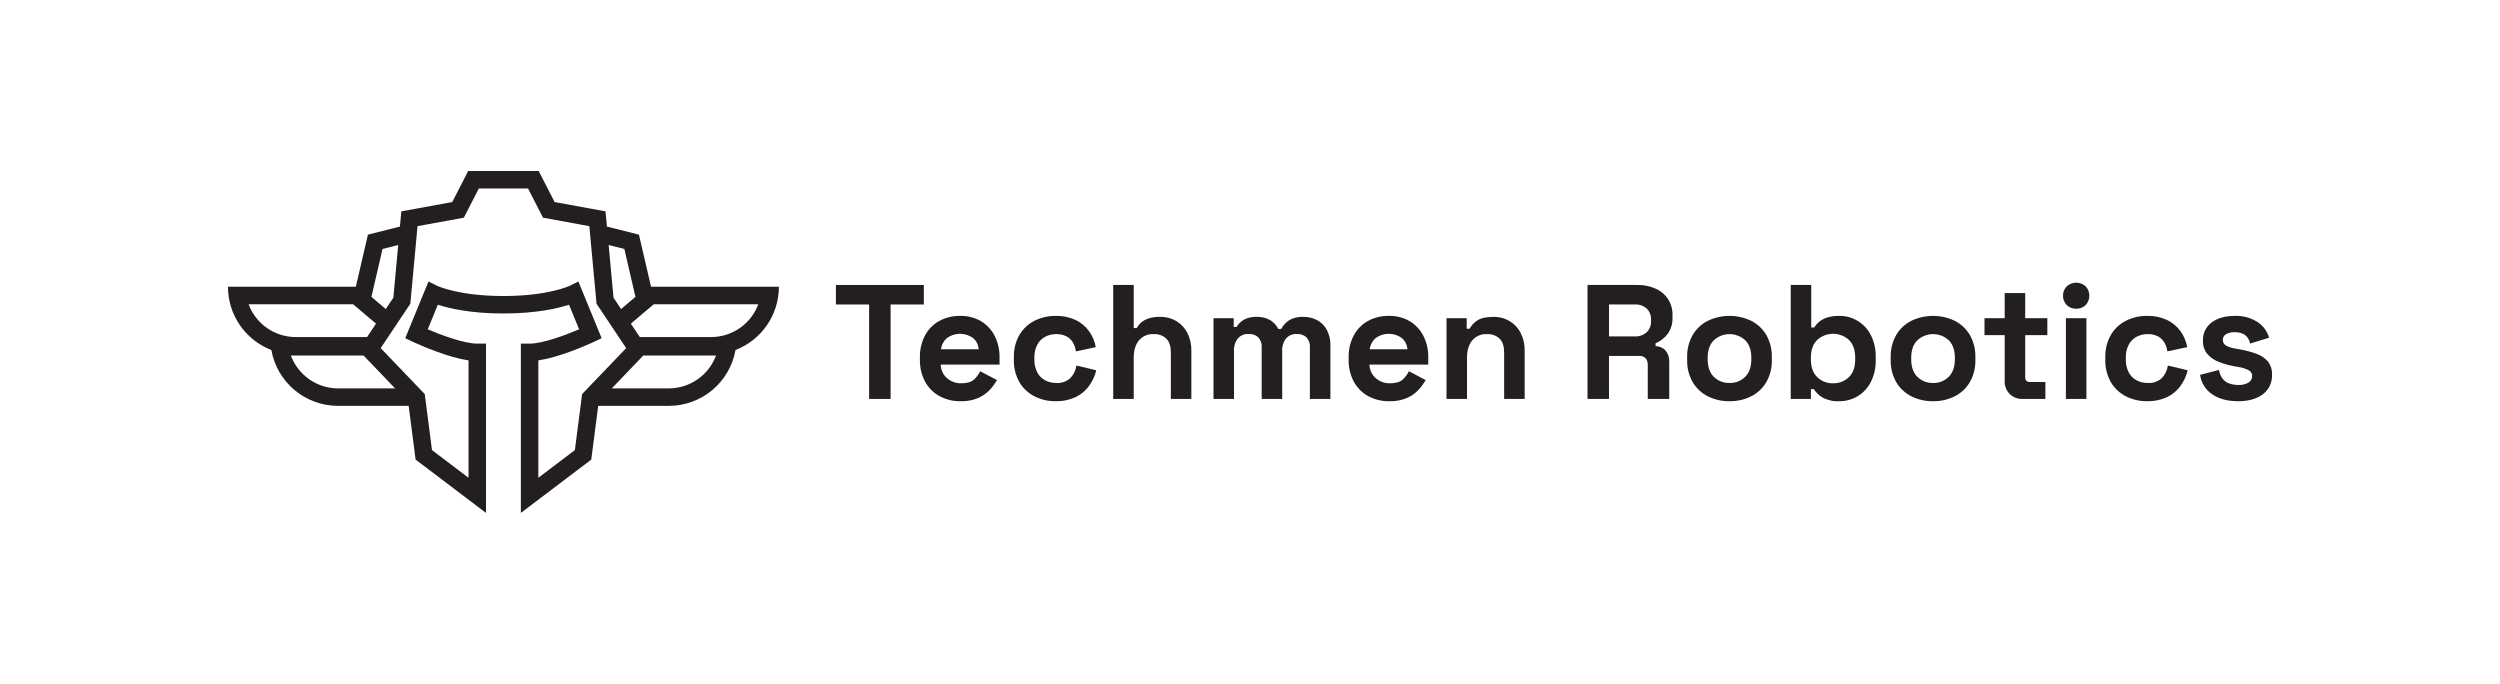
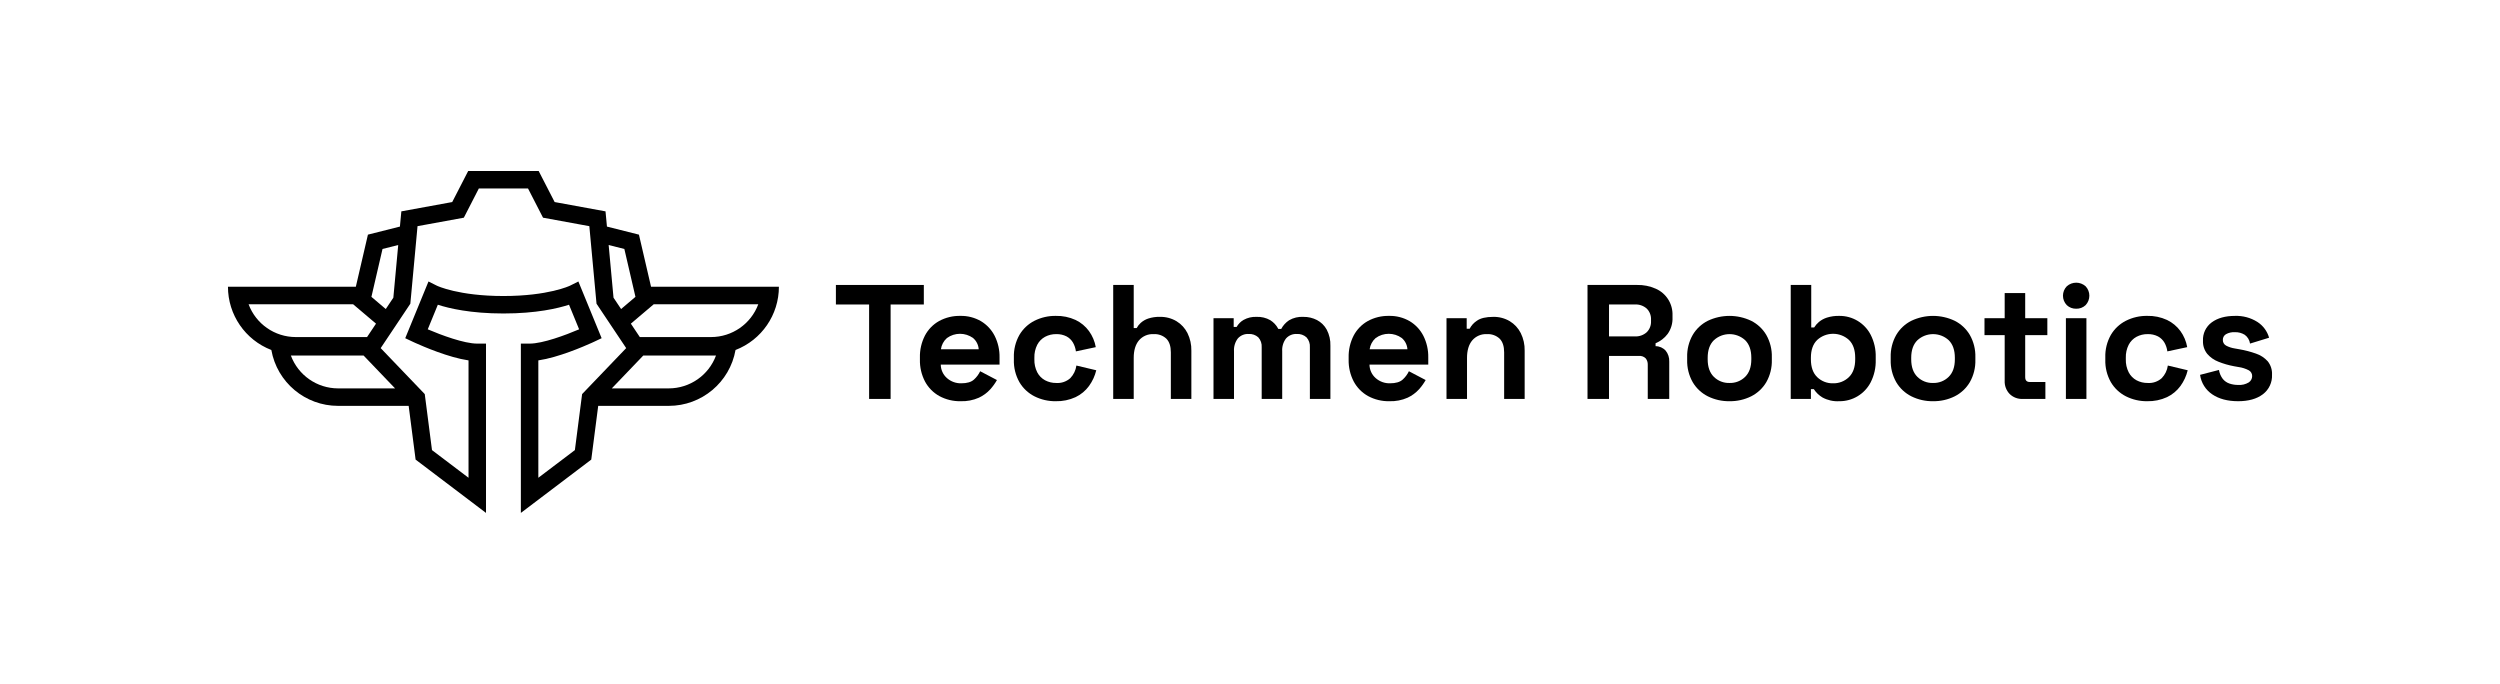
<svg xmlns="http://www.w3.org/2000/svg" width="1049.669" height="287.139" viewBox="0 0 1049.669 287.139">
-   <path d="M273.352,120.4l-5.081-21.881-13.435-3.384-.6-6.392-21.359-3.907-6.713-13.05H196.583l-6.713,13.05-21.359,3.907-.6,6.392L154.48,98.518,149.4,120.4H95.713a28.468,28.468,0,0,0,18.213,26.55,28.447,28.447,0,0,0,28.008,23.459h29.649l2.916,22.56,29.558,22.386V144.271h-3.668c-5.539,0-15.086-3.568-20.791-6l4.237-10.326c4.632,1.513,13.683,3.677,27.54,3.677s22.909-2.164,27.54-3.677l4.237,10.326c-5.7,2.43-15.251,6-20.79,6h-3.668v71.083l29.557-22.386,2.917-22.56h29.649a28.447,28.447,0,0,0,28.008-23.459,28.468,28.468,0,0,0,18.213-26.55Zm-11.207-15.865,3.889,16.764.77,3.338-6.025,5.117-3.183-4.768-2.045-22.111ZM156.717,121.3l3.889-16.764,6.593-1.66-2.045,22.111-3.182,4.768-6.025-5.117Zm-52.347,6.438h43.883l9.62,8.153-3.76,5.631H124.179A21.156,21.156,0,0,1,104.37,127.736Zm37.564,35.335a21.173,21.173,0,0,1-19.809-13.793h30.539l13.215,13.793Zm104.767,0-2.292,2.394-.642,4.943-2.394,18.571L226.03,200.6V151.314c8.337-1.21,19-5.823,22.377-7.346.6-.266.963-.44,1.055-.486L252.607,142l-9.766-23.817-2.733,1.375-.807.4c-.065.037-9.043,4.329-27.926,4.329S183.514,120,183.45,119.959l-.807-.4-2.733-1.375L170.143,142l3.146,1.485c.092.046.458.22,1.055.486,3.374,1.523,14.04,6.136,22.376,7.346V200.6l-15.342-11.619-2.394-18.571-.642-4.943-2.293-2.394-13.224-13.793-2.99-3.118,3.1-4.64.688-1.027,4.081-6.108,4.585-6.869,2.394-25.8.624-6.759,3.154-.577L194.749,91.4l6.309-12.28h20.635L228,91.4l16.287,2.981,3.155.577.624,6.759,2.393,25.8,4.586,6.869,4.081,6.108.688,1.027,3.1,4.64-2.989,3.118Zm34.116,0H256.872l13.215-13.793h30.539A21.173,21.173,0,0,1,280.817,163.071Zm17.755-21.551H268.638l-3.76-5.631,9.62-8.153h43.883A21.156,21.156,0,0,1,298.572,141.52Z" fill="#231f20" />
+   <path d="M273.352,120.4l-5.081-21.881-13.435-3.384-.6-6.392-21.359-3.907-6.713-13.05H196.583l-6.713,13.05-21.359,3.907-.6,6.392L154.48,98.518,149.4,120.4H95.713a28.468,28.468,0,0,0,18.213,26.55,28.447,28.447,0,0,0,28.008,23.459h29.649l2.916,22.56,29.558,22.386V144.271h-3.668c-5.539,0-15.086-3.568-20.791-6l4.237-10.326c4.632,1.513,13.683,3.677,27.54,3.677s22.909-2.164,27.54-3.677l4.237,10.326c-5.7,2.43-15.251,6-20.79,6h-3.668v71.083l29.557-22.386,2.917-22.56h29.649a28.447,28.447,0,0,0,28.008-23.459,28.468,28.468,0,0,0,18.213-26.55Zm-11.207-15.865,3.889,16.764.77,3.338-6.025,5.117-3.183-4.768-2.045-22.111ZM156.717,121.3l3.889-16.764,6.593-1.66-2.045,22.111-3.182,4.768-6.025-5.117Zm-52.347,6.438h43.883l9.62,8.153-3.76,5.631H124.179A21.156,21.156,0,0,1,104.37,127.736Zm37.564,35.335a21.173,21.173,0,0,1-19.809-13.793h30.539l13.215,13.793Zm104.767,0-2.292,2.394-.642,4.943-2.394,18.571L226.03,200.6V151.314c8.337-1.21,19-5.823,22.377-7.346.6-.266.963-.44,1.055-.486L252.607,142l-9.766-23.817-2.733,1.375-.807.4c-.065.037-9.043,4.329-27.926,4.329S183.514,120,183.45,119.959l-.807-.4-2.733-1.375L170.143,142l3.146,1.485c.092.046.458.22,1.055.486,3.374,1.523,14.04,6.136,22.376,7.346V200.6l-15.342-11.619-2.394-18.571-.642-4.943-2.293-2.394-13.224-13.793-2.99-3.118,3.1-4.64.688-1.027,4.081-6.108,4.585-6.869,2.394-25.8.624-6.759,3.154-.577L194.749,91.4l6.309-12.28h20.635L228,91.4l16.287,2.981,3.155.577.624,6.759,2.393,25.8,4.586,6.869,4.081,6.108.688,1.027,3.1,4.64-2.989,3.118Zm34.116,0H256.872l13.215-13.793h30.539A21.173,21.173,0,0,1,280.817,163.071Zm17.755-21.551H268.638l-3.76-5.631,9.62-8.153h43.883A21.156,21.156,0,0,1,298.572,141.52Z" fill="#000000" />
  <g>
-     <path d="M364.913,167.5V127.845H350.966v-8.2h36.918v8.2H373.938V167.5Z" fill="#231f20" />
-     <path d="M403.335,168.455a18.022,18.022,0,0,1-8.922-2.153,15.159,15.159,0,0,1-6.015-6.085,18.976,18.976,0,0,1-2.155-9.264v-.82a19.228,19.228,0,0,1,2.121-9.264,14.99,14.99,0,0,1,5.947-6.085,17.829,17.829,0,0,1,8.888-2.153,16.515,16.515,0,0,1,8.682,2.222,15.269,15.269,0,0,1,5.743,6.153,19.451,19.451,0,0,1,2.051,9.127v2.939H394.994a7.664,7.664,0,0,0,2.6,5.675,8.731,8.731,0,0,0,6.016,2.188q3.623,0,5.333-1.573a11.066,11.066,0,0,0,2.6-3.487l7.042,3.692a21.834,21.834,0,0,1-2.768,3.863,14.99,14.99,0,0,1-4.821,3.555A17.431,17.431,0,0,1,403.335,168.455Zm-8.272-21.809h15.861a6.767,6.767,0,0,0-2.358-4.717,9.353,9.353,0,0,0-10.973,0A7.634,7.634,0,0,0,395.063,146.646Z" fill="#231f20" />
-     <path d="M443.261,168.455a19.272,19.272,0,0,1-8.922-2.051,15.432,15.432,0,0,1-6.323-5.948,18.088,18.088,0,0,1-2.325-9.435v-.957a18.084,18.084,0,0,1,2.325-9.434,15.426,15.426,0,0,1,6.323-5.948,19.259,19.259,0,0,1,8.922-2.051,18.785,18.785,0,0,1,8.341,1.709,14.941,14.941,0,0,1,5.64,4.683,16.3,16.3,0,0,1,2.837,6.734l-8.34,1.778a9.833,9.833,0,0,0-1.231-3.692,6.906,6.906,0,0,0-2.7-2.6,8.933,8.933,0,0,0-4.342-.957,9.675,9.675,0,0,0-4.682,1.128,8.021,8.021,0,0,0-3.283,3.35,11.335,11.335,0,0,0-1.2,5.435v.684a11.332,11.332,0,0,0,1.2,5.435,8.015,8.015,0,0,0,3.283,3.35,9.675,9.675,0,0,0,4.682,1.128,8.013,8.013,0,0,0,5.914-2.017,9.471,9.471,0,0,0,2.564-5.3l8.34,1.983a18.735,18.735,0,0,1-3.042,6.6,14.951,14.951,0,0,1-5.64,4.683A18.785,18.785,0,0,1,443.261,168.455Z" fill="#231f20" />
-     <path d="M467.4,167.5V119.642h8.613v18.116h1.232a7.952,7.952,0,0,1,1.709-2.188,9.039,9.039,0,0,1,3.11-1.811,14.509,14.509,0,0,1,4.957-.718,13.075,13.075,0,0,1,6.938,1.812,12.344,12.344,0,0,1,4.616,4.991,15.969,15.969,0,0,1,1.64,7.418V167.5H491.6V147.945q0-3.828-1.88-5.743a7.19,7.19,0,0,0-5.367-1.914,7.555,7.555,0,0,0-6.152,2.632q-2.19,2.633-2.189,7.35V167.5Z" fill="#231f20" />
-     <path d="M509.509,167.5v-33.91h8.477v3.691h1.231a7.791,7.791,0,0,1,2.94-2.973,10.186,10.186,0,0,1,5.4-1.265,10.658,10.658,0,0,1,5.81,1.4,9.408,9.408,0,0,1,3.351,3.659h1.231a9.978,9.978,0,0,1,3.281-3.624,10.669,10.669,0,0,1,6.016-1.436,12.182,12.182,0,0,1,5.708,1.333,9.976,9.976,0,0,1,4.1,4.034,13.6,13.6,0,0,1,1.538,6.8V167.5h-8.614V145.825a5.629,5.629,0,0,0-1.436-4.2,5.538,5.538,0,0,0-4.034-1.4,5.653,5.653,0,0,0-4.546,1.88,8.029,8.029,0,0,0-1.606,5.367V167.5h-8.615V145.825a5.628,5.628,0,0,0-1.435-4.2,5.541,5.541,0,0,0-4.034-1.4,5.653,5.653,0,0,0-4.546,1.88,8.024,8.024,0,0,0-1.608,5.367V167.5Z" fill="#231f20" />
-     <path d="M583.343,168.455a18.019,18.019,0,0,1-8.922-2.153,15.159,15.159,0,0,1-6.015-6.085,18.976,18.976,0,0,1-2.155-9.264v-.82a19.228,19.228,0,0,1,2.12-9.264,15,15,0,0,1,5.948-6.085,17.823,17.823,0,0,1,8.887-2.153,16.516,16.516,0,0,1,8.683,2.222,15.269,15.269,0,0,1,5.743,6.153,19.463,19.463,0,0,1,2.051,9.127v2.939H575a7.664,7.664,0,0,0,2.6,5.675,8.729,8.729,0,0,0,6.016,2.188q3.623,0,5.333-1.573a11.081,11.081,0,0,0,2.6-3.487l7.042,3.692a21.834,21.834,0,0,1-2.768,3.863A14.99,14.99,0,0,1,591,166.985,17.434,17.434,0,0,1,583.343,168.455Zm-8.272-21.809h15.861a6.771,6.771,0,0,0-2.358-4.717,9.353,9.353,0,0,0-10.973,0A7.634,7.634,0,0,0,575.071,146.646Z" fill="#231f20" />
-     <path d="M607.34,167.5v-33.91h8.477v4.444h1.231a8.966,8.966,0,0,1,3.076-3.385q2.256-1.6,6.837-1.606a13.081,13.081,0,0,1,6.939,1.812,12.348,12.348,0,0,1,4.615,4.991,15.957,15.957,0,0,1,1.641,7.418V167.5h-8.615V147.945q0-3.828-1.88-5.743a7.189,7.189,0,0,0-5.367-1.914,7.557,7.557,0,0,0-6.152,2.632q-2.19,2.633-2.189,7.35V167.5Z" fill="#231f20" />
-     <path d="M666.544,167.5V119.642h20.784a18.349,18.349,0,0,1,7.863,1.572,11.775,11.775,0,0,1,7.041,11.212v.82a11.13,11.13,0,0,1-2.051,6.974,12.058,12.058,0,0,1-5.059,3.9v1.231a5.692,5.692,0,0,1,4.239,1.881,6.819,6.819,0,0,1,1.5,4.614V167.5H691.84V153.141a4.028,4.028,0,0,0-.854-2.666,3.5,3.5,0,0,0-2.837-1.026h-12.58V167.5Zm9.025-26.253h10.8A6.949,6.949,0,0,0,691.4,139.5a6.113,6.113,0,0,0,1.811-4.615V134.2a6.17,6.17,0,0,0-1.777-4.614,6.921,6.921,0,0,0-5.059-1.744h-10.8Z" fill="#231f20" />
-     <path d="M726.159,168.455a19.774,19.774,0,0,1-9.092-2.051,15.375,15.375,0,0,1-6.358-5.948,17.956,17.956,0,0,1-2.325-9.366V150a17.956,17.956,0,0,1,2.325-9.366,15.369,15.369,0,0,1,6.358-5.948,21.18,21.18,0,0,1,18.185,0,15.377,15.377,0,0,1,6.359,5.948A17.975,17.975,0,0,1,743.935,150v1.094a17.975,17.975,0,0,1-2.324,9.366,15.384,15.384,0,0,1-6.359,5.948A19.776,19.776,0,0,1,726.159,168.455Zm0-7.657a8.961,8.961,0,0,0,6.564-2.564q2.6-2.564,2.6-7.349V150.2q0-4.783-2.564-7.349a9.725,9.725,0,0,0-13.16,0q-2.6,2.564-2.6,7.349v.684q0,4.785,2.6,7.349A8.956,8.956,0,0,0,726.159,160.8Z" fill="#231f20" />
-     <path d="M772.24,168.455a13.107,13.107,0,0,1-7.042-1.572,11.1,11.1,0,0,1-3.623-3.487h-1.232v4.1h-8.476V119.642h8.613v17.842h1.231a9.97,9.97,0,0,1,2.017-2.324,10.1,10.1,0,0,1,3.349-1.811,16.01,16.01,0,0,1,5.163-.718,14.666,14.666,0,0,1,13.194,7.931A19.5,19.5,0,0,1,787.553,150v1.094a19.506,19.506,0,0,1-2.119,9.434,14.671,14.671,0,0,1-13.194,7.931Zm-2.6-7.52a9.2,9.2,0,0,0,6.632-2.564q2.665-2.564,2.666-7.486V150.2q0-4.923-2.632-7.486a9.9,9.9,0,0,0-13.3,0q-2.666,2.564-2.667,7.486v.684q0,4.922,2.667,7.486A9.191,9.191,0,0,0,769.641,160.935Z" fill="#231f20" />
-     <path d="M811.617,168.455a19.774,19.774,0,0,1-9.092-2.051,15.375,15.375,0,0,1-6.358-5.948,17.956,17.956,0,0,1-2.325-9.366V150a17.956,17.956,0,0,1,2.325-9.366,15.369,15.369,0,0,1,6.358-5.948,21.18,21.18,0,0,1,18.185,0,15.377,15.377,0,0,1,6.359,5.948A17.975,17.975,0,0,1,829.393,150v1.094a17.975,17.975,0,0,1-2.324,9.366,15.384,15.384,0,0,1-6.359,5.948A19.776,19.776,0,0,1,811.617,168.455Zm0-7.657a8.961,8.961,0,0,0,6.564-2.564q2.6-2.564,2.6-7.349V150.2q0-4.783-2.564-7.349a9.725,9.725,0,0,0-13.16,0q-2.6,2.564-2.6,7.349v.684q0,4.785,2.6,7.349A8.956,8.956,0,0,0,811.617,160.8Z" fill="#231f20" />
-     <path d="M849.22,167.5a7.35,7.35,0,0,1-5.436-2.085,7.532,7.532,0,0,1-2.084-5.572V140.7h-8.478v-7.11H841.7V123.06h8.614v10.528h9.3v7.11h-9.3v17.639q0,2.051,1.914,2.051h6.563v7.11Z" fill="#231f20" />
-     <path d="M871.712,129.623a5.529,5.529,0,0,1-3.93-1.5,5.692,5.692,0,0,1,0-7.93,5.932,5.932,0,0,1,7.895,0,5.784,5.784,0,0,1,0,7.93A5.5,5.5,0,0,1,871.712,129.623ZM867.406,167.5v-33.91h8.613V167.5Z" fill="#231f20" />
-     <path d="M901.519,168.455A19.272,19.272,0,0,1,892.6,166.4a15.432,15.432,0,0,1-6.323-5.948,18.088,18.088,0,0,1-2.325-9.435v-.957a18.084,18.084,0,0,1,2.325-9.434,15.426,15.426,0,0,1,6.323-5.948,19.259,19.259,0,0,1,8.922-2.051,18.788,18.788,0,0,1,8.341,1.709,14.941,14.941,0,0,1,5.64,4.683,16.3,16.3,0,0,1,2.837,6.734L910,147.535a9.815,9.815,0,0,0-1.23-3.692,6.906,6.906,0,0,0-2.7-2.6,8.936,8.936,0,0,0-4.342-.957,9.681,9.681,0,0,0-4.683,1.128,8.024,8.024,0,0,0-3.282,3.35,11.335,11.335,0,0,0-1.2,5.435v.684a11.332,11.332,0,0,0,1.2,5.435,8.019,8.019,0,0,0,3.282,3.35,9.681,9.681,0,0,0,4.683,1.128,8.013,8.013,0,0,0,5.914-2.017,9.463,9.463,0,0,0,2.563-5.3l8.341,1.983a18.735,18.735,0,0,1-3.042,6.6,14.951,14.951,0,0,1-5.64,4.683A18.788,18.788,0,0,1,901.519,168.455Z" fill="#231f20" />
-     <path d="M939.736,168.455q-6.631,0-10.87-2.871a11.8,11.8,0,0,1-5.128-8.2l7.93-2.052a8.418,8.418,0,0,0,1.607,3.761,6.189,6.189,0,0,0,2.8,1.948,11.074,11.074,0,0,0,3.658.581,7.511,7.511,0,0,0,4.444-1.059,3.168,3.168,0,0,0,1.436-2.632,2.711,2.711,0,0,0-1.368-2.428,13.111,13.111,0,0,0-4.376-1.4l-1.914-.342a34.389,34.389,0,0,1-6.5-1.88,11.831,11.831,0,0,1-4.717-3.315,8.22,8.22,0,0,1-1.778-5.47,9.035,9.035,0,0,1,3.692-7.76q3.692-2.7,9.708-2.7a16.553,16.553,0,0,1,9.435,2.529,11.664,11.664,0,0,1,4.922,6.632l-8,2.461a5.516,5.516,0,0,0-2.223-3.691,7.409,7.409,0,0,0-4.136-1.094,6.855,6.855,0,0,0-3.759.854,2.681,2.681,0,0,0-1.3,2.359,2.606,2.606,0,0,0,1.368,2.426,11.485,11.485,0,0,0,3.691,1.2l1.915.342a42.24,42.24,0,0,1,6.939,1.812,11.6,11.6,0,0,1,4.922,3.213,8.309,8.309,0,0,1,1.812,5.641,9.706,9.706,0,0,1-3.863,8.238Q946.231,168.455,939.736,168.455Z" fill="#231f20" />
+     <path d="M364.913,167.5V127.845H350.966v-8.2h36.918v8.2H373.938V167.5Z" fill="#000000" />
+     <path d="M403.335,168.455a18.022,18.022,0,0,1-8.922-2.153,15.159,15.159,0,0,1-6.015-6.085,18.976,18.976,0,0,1-2.155-9.264v-.82a19.228,19.228,0,0,1,2.121-9.264,14.99,14.99,0,0,1,5.947-6.085,17.829,17.829,0,0,1,8.888-2.153,16.515,16.515,0,0,1,8.682,2.222,15.269,15.269,0,0,1,5.743,6.153,19.451,19.451,0,0,1,2.051,9.127v2.939H394.994a7.664,7.664,0,0,0,2.6,5.675,8.731,8.731,0,0,0,6.016,2.188q3.623,0,5.333-1.573a11.066,11.066,0,0,0,2.6-3.487l7.042,3.692a21.834,21.834,0,0,1-2.768,3.863,14.99,14.99,0,0,1-4.821,3.555A17.431,17.431,0,0,1,403.335,168.455Zm-8.272-21.809h15.861a6.767,6.767,0,0,0-2.358-4.717,9.353,9.353,0,0,0-10.973,0A7.634,7.634,0,0,0,395.063,146.646Z" fill="#000000" />
+     <path d="M443.261,168.455a19.272,19.272,0,0,1-8.922-2.051,15.432,15.432,0,0,1-6.323-5.948,18.088,18.088,0,0,1-2.325-9.435v-.957a18.084,18.084,0,0,1,2.325-9.434,15.426,15.426,0,0,1,6.323-5.948,19.259,19.259,0,0,1,8.922-2.051,18.785,18.785,0,0,1,8.341,1.709,14.941,14.941,0,0,1,5.64,4.683,16.3,16.3,0,0,1,2.837,6.734l-8.34,1.778a9.833,9.833,0,0,0-1.231-3.692,6.906,6.906,0,0,0-2.7-2.6,8.933,8.933,0,0,0-4.342-.957,9.675,9.675,0,0,0-4.682,1.128,8.021,8.021,0,0,0-3.283,3.35,11.335,11.335,0,0,0-1.2,5.435v.684a11.332,11.332,0,0,0,1.2,5.435,8.015,8.015,0,0,0,3.283,3.35,9.675,9.675,0,0,0,4.682,1.128,8.013,8.013,0,0,0,5.914-2.017,9.471,9.471,0,0,0,2.564-5.3l8.34,1.983a18.735,18.735,0,0,1-3.042,6.6,14.951,14.951,0,0,1-5.64,4.683A18.785,18.785,0,0,1,443.261,168.455Z" fill="#000000" />
+     <path d="M467.4,167.5V119.642h8.613v18.116h1.232a7.952,7.952,0,0,1,1.709-2.188,9.039,9.039,0,0,1,3.11-1.811,14.509,14.509,0,0,1,4.957-.718,13.075,13.075,0,0,1,6.938,1.812,12.344,12.344,0,0,1,4.616,4.991,15.969,15.969,0,0,1,1.64,7.418V167.5H491.6V147.945q0-3.828-1.88-5.743a7.19,7.19,0,0,0-5.367-1.914,7.555,7.555,0,0,0-6.152,2.632q-2.19,2.633-2.189,7.35V167.5Z" fill="#000000" />
+     <path d="M509.509,167.5v-33.91h8.477v3.691h1.231a7.791,7.791,0,0,1,2.94-2.973,10.186,10.186,0,0,1,5.4-1.265,10.658,10.658,0,0,1,5.81,1.4,9.408,9.408,0,0,1,3.351,3.659h1.231a9.978,9.978,0,0,1,3.281-3.624,10.669,10.669,0,0,1,6.016-1.436,12.182,12.182,0,0,1,5.708,1.333,9.976,9.976,0,0,1,4.1,4.034,13.6,13.6,0,0,1,1.538,6.8V167.5h-8.614V145.825a5.629,5.629,0,0,0-1.436-4.2,5.538,5.538,0,0,0-4.034-1.4,5.653,5.653,0,0,0-4.546,1.88,8.029,8.029,0,0,0-1.606,5.367V167.5h-8.615V145.825a5.628,5.628,0,0,0-1.435-4.2,5.541,5.541,0,0,0-4.034-1.4,5.653,5.653,0,0,0-4.546,1.88,8.024,8.024,0,0,0-1.608,5.367V167.5Z" fill="#000000" />
+     <path d="M583.343,168.455a18.019,18.019,0,0,1-8.922-2.153,15.159,15.159,0,0,1-6.015-6.085,18.976,18.976,0,0,1-2.155-9.264v-.82a19.228,19.228,0,0,1,2.12-9.264,15,15,0,0,1,5.948-6.085,17.823,17.823,0,0,1,8.887-2.153,16.516,16.516,0,0,1,8.683,2.222,15.269,15.269,0,0,1,5.743,6.153,19.463,19.463,0,0,1,2.051,9.127v2.939H575a7.664,7.664,0,0,0,2.6,5.675,8.729,8.729,0,0,0,6.016,2.188q3.623,0,5.333-1.573a11.081,11.081,0,0,0,2.6-3.487l7.042,3.692a21.834,21.834,0,0,1-2.768,3.863A14.99,14.99,0,0,1,591,166.985,17.434,17.434,0,0,1,583.343,168.455Zm-8.272-21.809h15.861a6.771,6.771,0,0,0-2.358-4.717,9.353,9.353,0,0,0-10.973,0A7.634,7.634,0,0,0,575.071,146.646Z" fill="#000000" />
+     <path d="M607.34,167.5v-33.91h8.477v4.444h1.231a8.966,8.966,0,0,1,3.076-3.385q2.256-1.6,6.837-1.606a13.081,13.081,0,0,1,6.939,1.812,12.348,12.348,0,0,1,4.615,4.991,15.957,15.957,0,0,1,1.641,7.418V167.5h-8.615V147.945q0-3.828-1.88-5.743a7.189,7.189,0,0,0-5.367-1.914,7.557,7.557,0,0,0-6.152,2.632q-2.19,2.633-2.189,7.35V167.5Z" fill="#000000" />
+     <path d="M666.544,167.5V119.642h20.784a18.349,18.349,0,0,1,7.863,1.572,11.775,11.775,0,0,1,7.041,11.212v.82a11.13,11.13,0,0,1-2.051,6.974,12.058,12.058,0,0,1-5.059,3.9v1.231a5.692,5.692,0,0,1,4.239,1.881,6.819,6.819,0,0,1,1.5,4.614V167.5H691.84V153.141a4.028,4.028,0,0,0-.854-2.666,3.5,3.5,0,0,0-2.837-1.026h-12.58V167.5Zm9.025-26.253h10.8A6.949,6.949,0,0,0,691.4,139.5a6.113,6.113,0,0,0,1.811-4.615V134.2a6.17,6.17,0,0,0-1.777-4.614,6.921,6.921,0,0,0-5.059-1.744h-10.8Z" fill="#000000" />
+     <path d="M726.159,168.455a19.774,19.774,0,0,1-9.092-2.051,15.375,15.375,0,0,1-6.358-5.948,17.956,17.956,0,0,1-2.325-9.366V150a17.956,17.956,0,0,1,2.325-9.366,15.369,15.369,0,0,1,6.358-5.948,21.18,21.18,0,0,1,18.185,0,15.377,15.377,0,0,1,6.359,5.948A17.975,17.975,0,0,1,743.935,150v1.094a17.975,17.975,0,0,1-2.324,9.366,15.384,15.384,0,0,1-6.359,5.948A19.776,19.776,0,0,1,726.159,168.455Zm0-7.657a8.961,8.961,0,0,0,6.564-2.564q2.6-2.564,2.6-7.349V150.2q0-4.783-2.564-7.349a9.725,9.725,0,0,0-13.16,0q-2.6,2.564-2.6,7.349v.684q0,4.785,2.6,7.349A8.956,8.956,0,0,0,726.159,160.8Z" fill="#000000" />
+     <path d="M772.24,168.455a13.107,13.107,0,0,1-7.042-1.572,11.1,11.1,0,0,1-3.623-3.487h-1.232v4.1h-8.476V119.642h8.613v17.842h1.231a9.97,9.97,0,0,1,2.017-2.324,10.1,10.1,0,0,1,3.349-1.811,16.01,16.01,0,0,1,5.163-.718,14.666,14.666,0,0,1,13.194,7.931A19.5,19.5,0,0,1,787.553,150v1.094a19.506,19.506,0,0,1-2.119,9.434,14.671,14.671,0,0,1-13.194,7.931Zm-2.6-7.52a9.2,9.2,0,0,0,6.632-2.564q2.665-2.564,2.666-7.486V150.2q0-4.923-2.632-7.486a9.9,9.9,0,0,0-13.3,0q-2.666,2.564-2.667,7.486v.684q0,4.922,2.667,7.486A9.191,9.191,0,0,0,769.641,160.935Z" fill="#000000" />
+     <path d="M811.617,168.455a19.774,19.774,0,0,1-9.092-2.051,15.375,15.375,0,0,1-6.358-5.948,17.956,17.956,0,0,1-2.325-9.366V150a17.956,17.956,0,0,1,2.325-9.366,15.369,15.369,0,0,1,6.358-5.948,21.18,21.18,0,0,1,18.185,0,15.377,15.377,0,0,1,6.359,5.948A17.975,17.975,0,0,1,829.393,150v1.094a17.975,17.975,0,0,1-2.324,9.366,15.384,15.384,0,0,1-6.359,5.948A19.776,19.776,0,0,1,811.617,168.455Zm0-7.657a8.961,8.961,0,0,0,6.564-2.564q2.6-2.564,2.6-7.349V150.2q0-4.783-2.564-7.349a9.725,9.725,0,0,0-13.16,0q-2.6,2.564-2.6,7.349v.684q0,4.785,2.6,7.349A8.956,8.956,0,0,0,811.617,160.8Z" fill="#000000" />
+     <path d="M849.22,167.5a7.35,7.35,0,0,1-5.436-2.085,7.532,7.532,0,0,1-2.084-5.572V140.7h-8.478v-7.11H841.7V123.06h8.614v10.528h9.3v7.11h-9.3v17.639q0,2.051,1.914,2.051h6.563v7.11Z" fill="#000000" />
+     <path d="M871.712,129.623a5.529,5.529,0,0,1-3.93-1.5,5.692,5.692,0,0,1,0-7.93,5.932,5.932,0,0,1,7.895,0,5.784,5.784,0,0,1,0,7.93A5.5,5.5,0,0,1,871.712,129.623ZM867.406,167.5v-33.91h8.613V167.5Z" fill="#000000" />
+     <path d="M901.519,168.455A19.272,19.272,0,0,1,892.6,166.4a15.432,15.432,0,0,1-6.323-5.948,18.088,18.088,0,0,1-2.325-9.435v-.957a18.084,18.084,0,0,1,2.325-9.434,15.426,15.426,0,0,1,6.323-5.948,19.259,19.259,0,0,1,8.922-2.051,18.788,18.788,0,0,1,8.341,1.709,14.941,14.941,0,0,1,5.64,4.683,16.3,16.3,0,0,1,2.837,6.734L910,147.535a9.815,9.815,0,0,0-1.23-3.692,6.906,6.906,0,0,0-2.7-2.6,8.936,8.936,0,0,0-4.342-.957,9.681,9.681,0,0,0-4.683,1.128,8.024,8.024,0,0,0-3.282,3.35,11.335,11.335,0,0,0-1.2,5.435v.684a11.332,11.332,0,0,0,1.2,5.435,8.019,8.019,0,0,0,3.282,3.35,9.681,9.681,0,0,0,4.683,1.128,8.013,8.013,0,0,0,5.914-2.017,9.463,9.463,0,0,0,2.563-5.3l8.341,1.983a18.735,18.735,0,0,1-3.042,6.6,14.951,14.951,0,0,1-5.64,4.683A18.788,18.788,0,0,1,901.519,168.455Z" fill="#000000" />
+     <path d="M939.736,168.455q-6.631,0-10.87-2.871a11.8,11.8,0,0,1-5.128-8.2l7.93-2.052a8.418,8.418,0,0,0,1.607,3.761,6.189,6.189,0,0,0,2.8,1.948,11.074,11.074,0,0,0,3.658.581,7.511,7.511,0,0,0,4.444-1.059,3.168,3.168,0,0,0,1.436-2.632,2.711,2.711,0,0,0-1.368-2.428,13.111,13.111,0,0,0-4.376-1.4l-1.914-.342a34.389,34.389,0,0,1-6.5-1.88,11.831,11.831,0,0,1-4.717-3.315,8.22,8.22,0,0,1-1.778-5.47,9.035,9.035,0,0,1,3.692-7.76q3.692-2.7,9.708-2.7a16.553,16.553,0,0,1,9.435,2.529,11.664,11.664,0,0,1,4.922,6.632l-8,2.461a5.516,5.516,0,0,0-2.223-3.691,7.409,7.409,0,0,0-4.136-1.094,6.855,6.855,0,0,0-3.759.854,2.681,2.681,0,0,0-1.3,2.359,2.606,2.606,0,0,0,1.368,2.426,11.485,11.485,0,0,0,3.691,1.2l1.915.342a42.24,42.24,0,0,1,6.939,1.812,11.6,11.6,0,0,1,4.922,3.213,8.309,8.309,0,0,1,1.812,5.641,9.706,9.706,0,0,1-3.863,8.238Q946.231,168.455,939.736,168.455Z" fill="#000000" />
  </g>
</svg>
